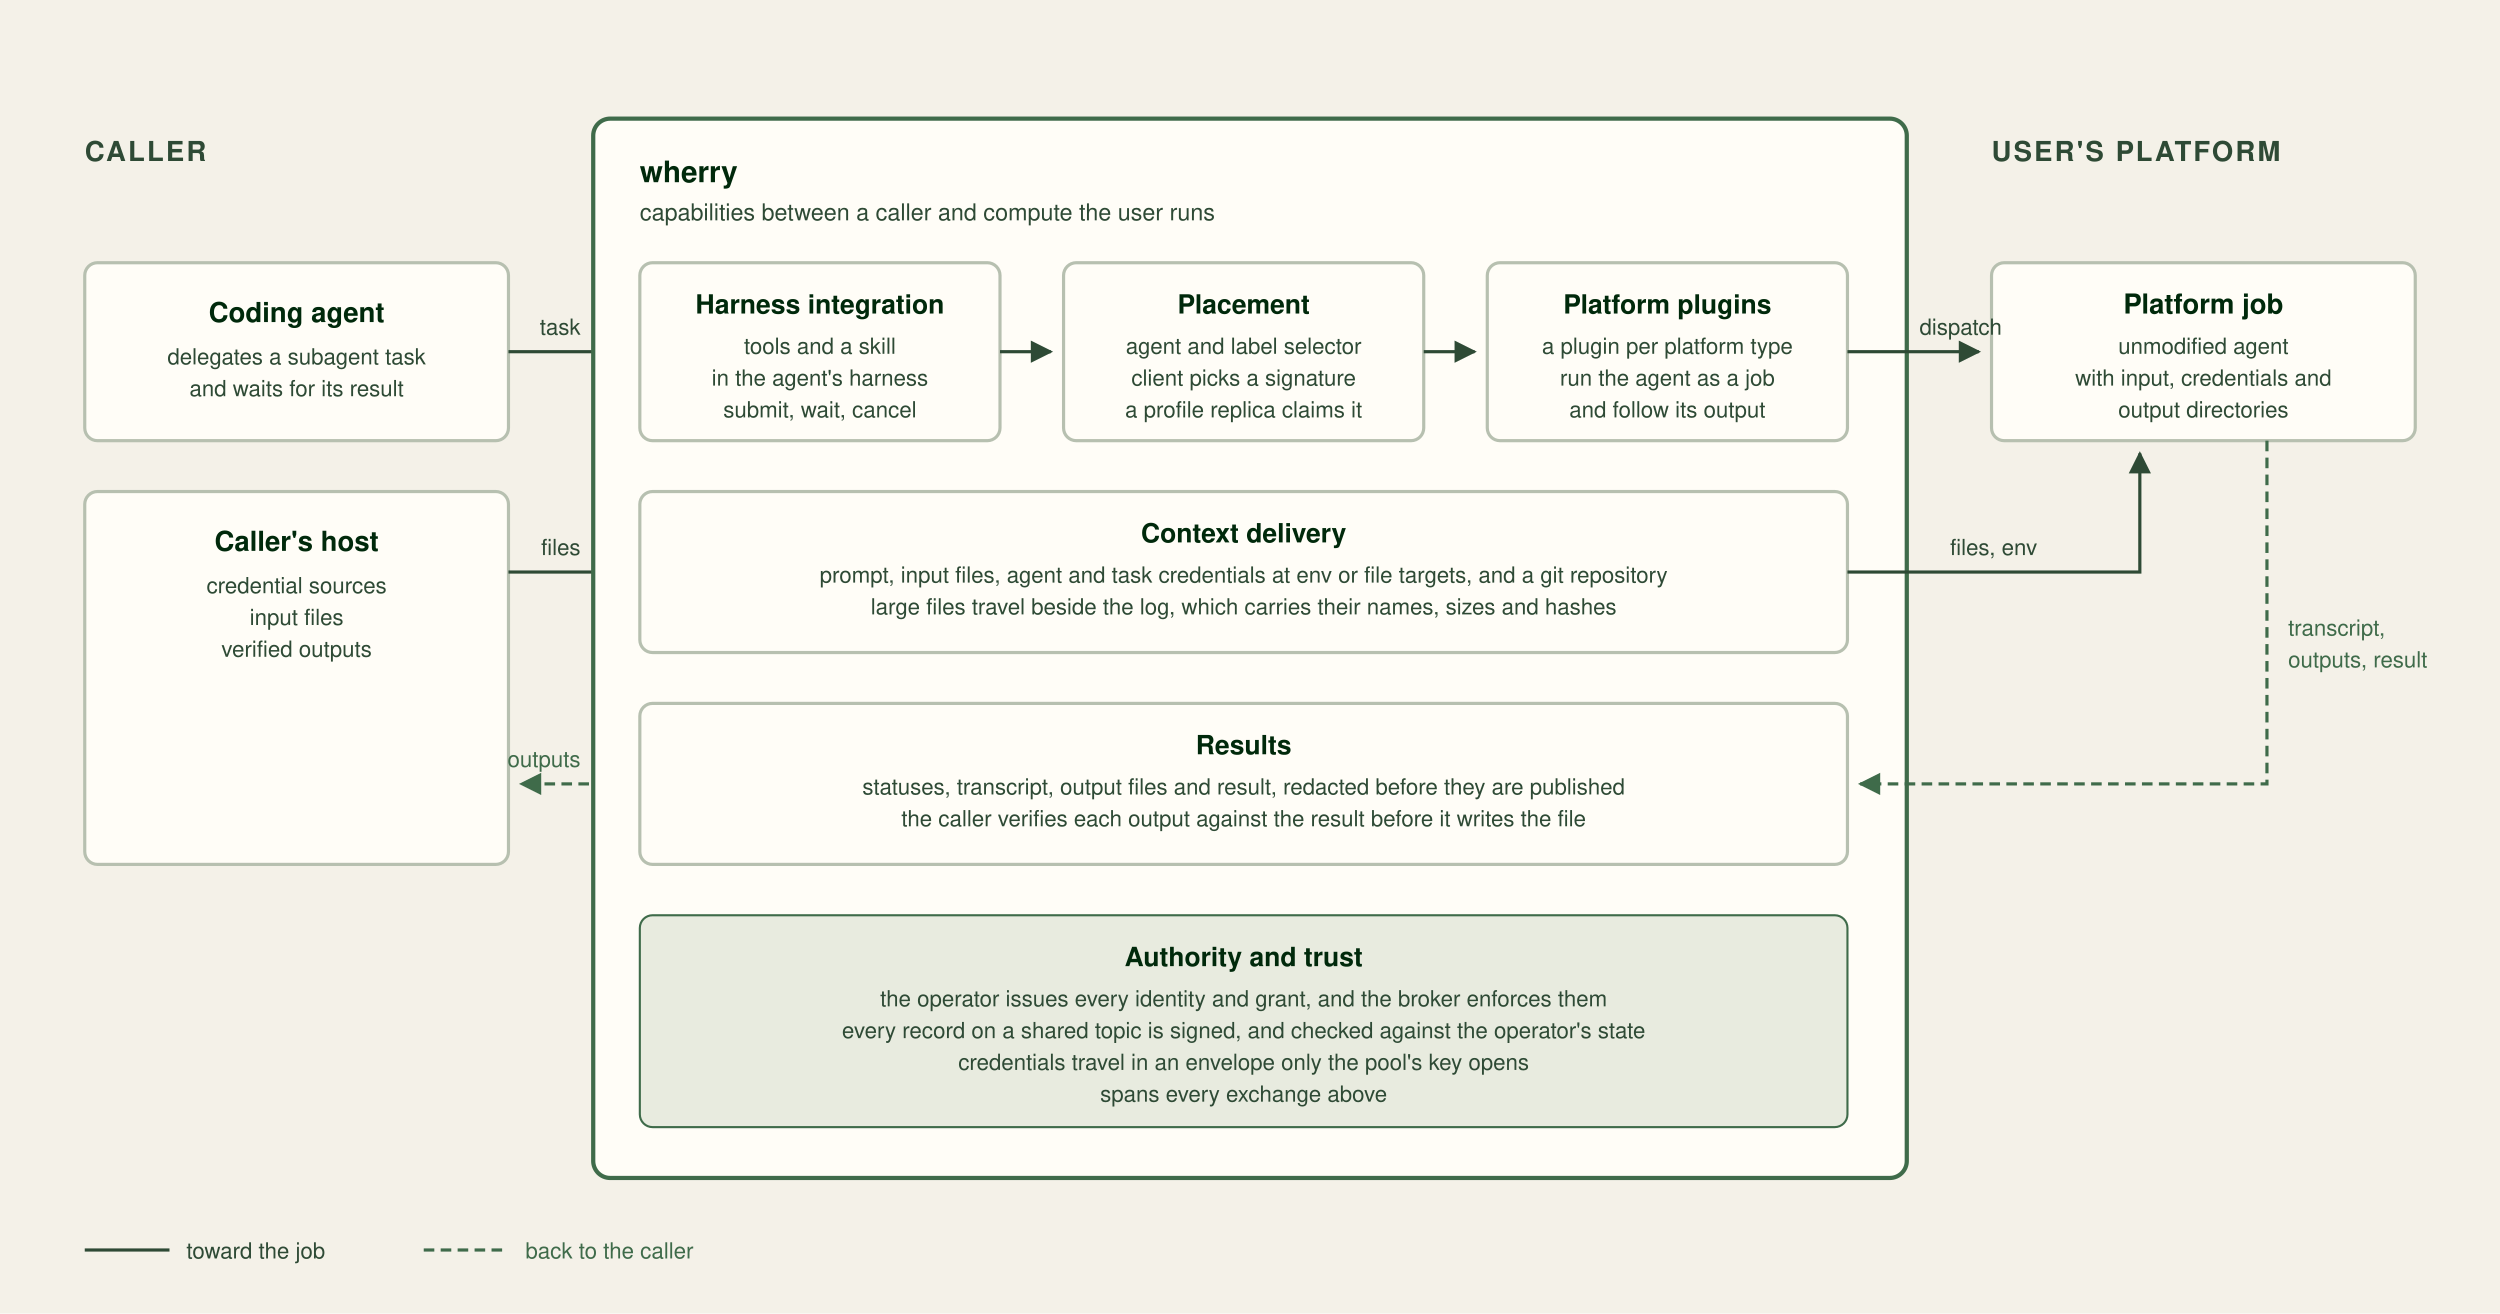
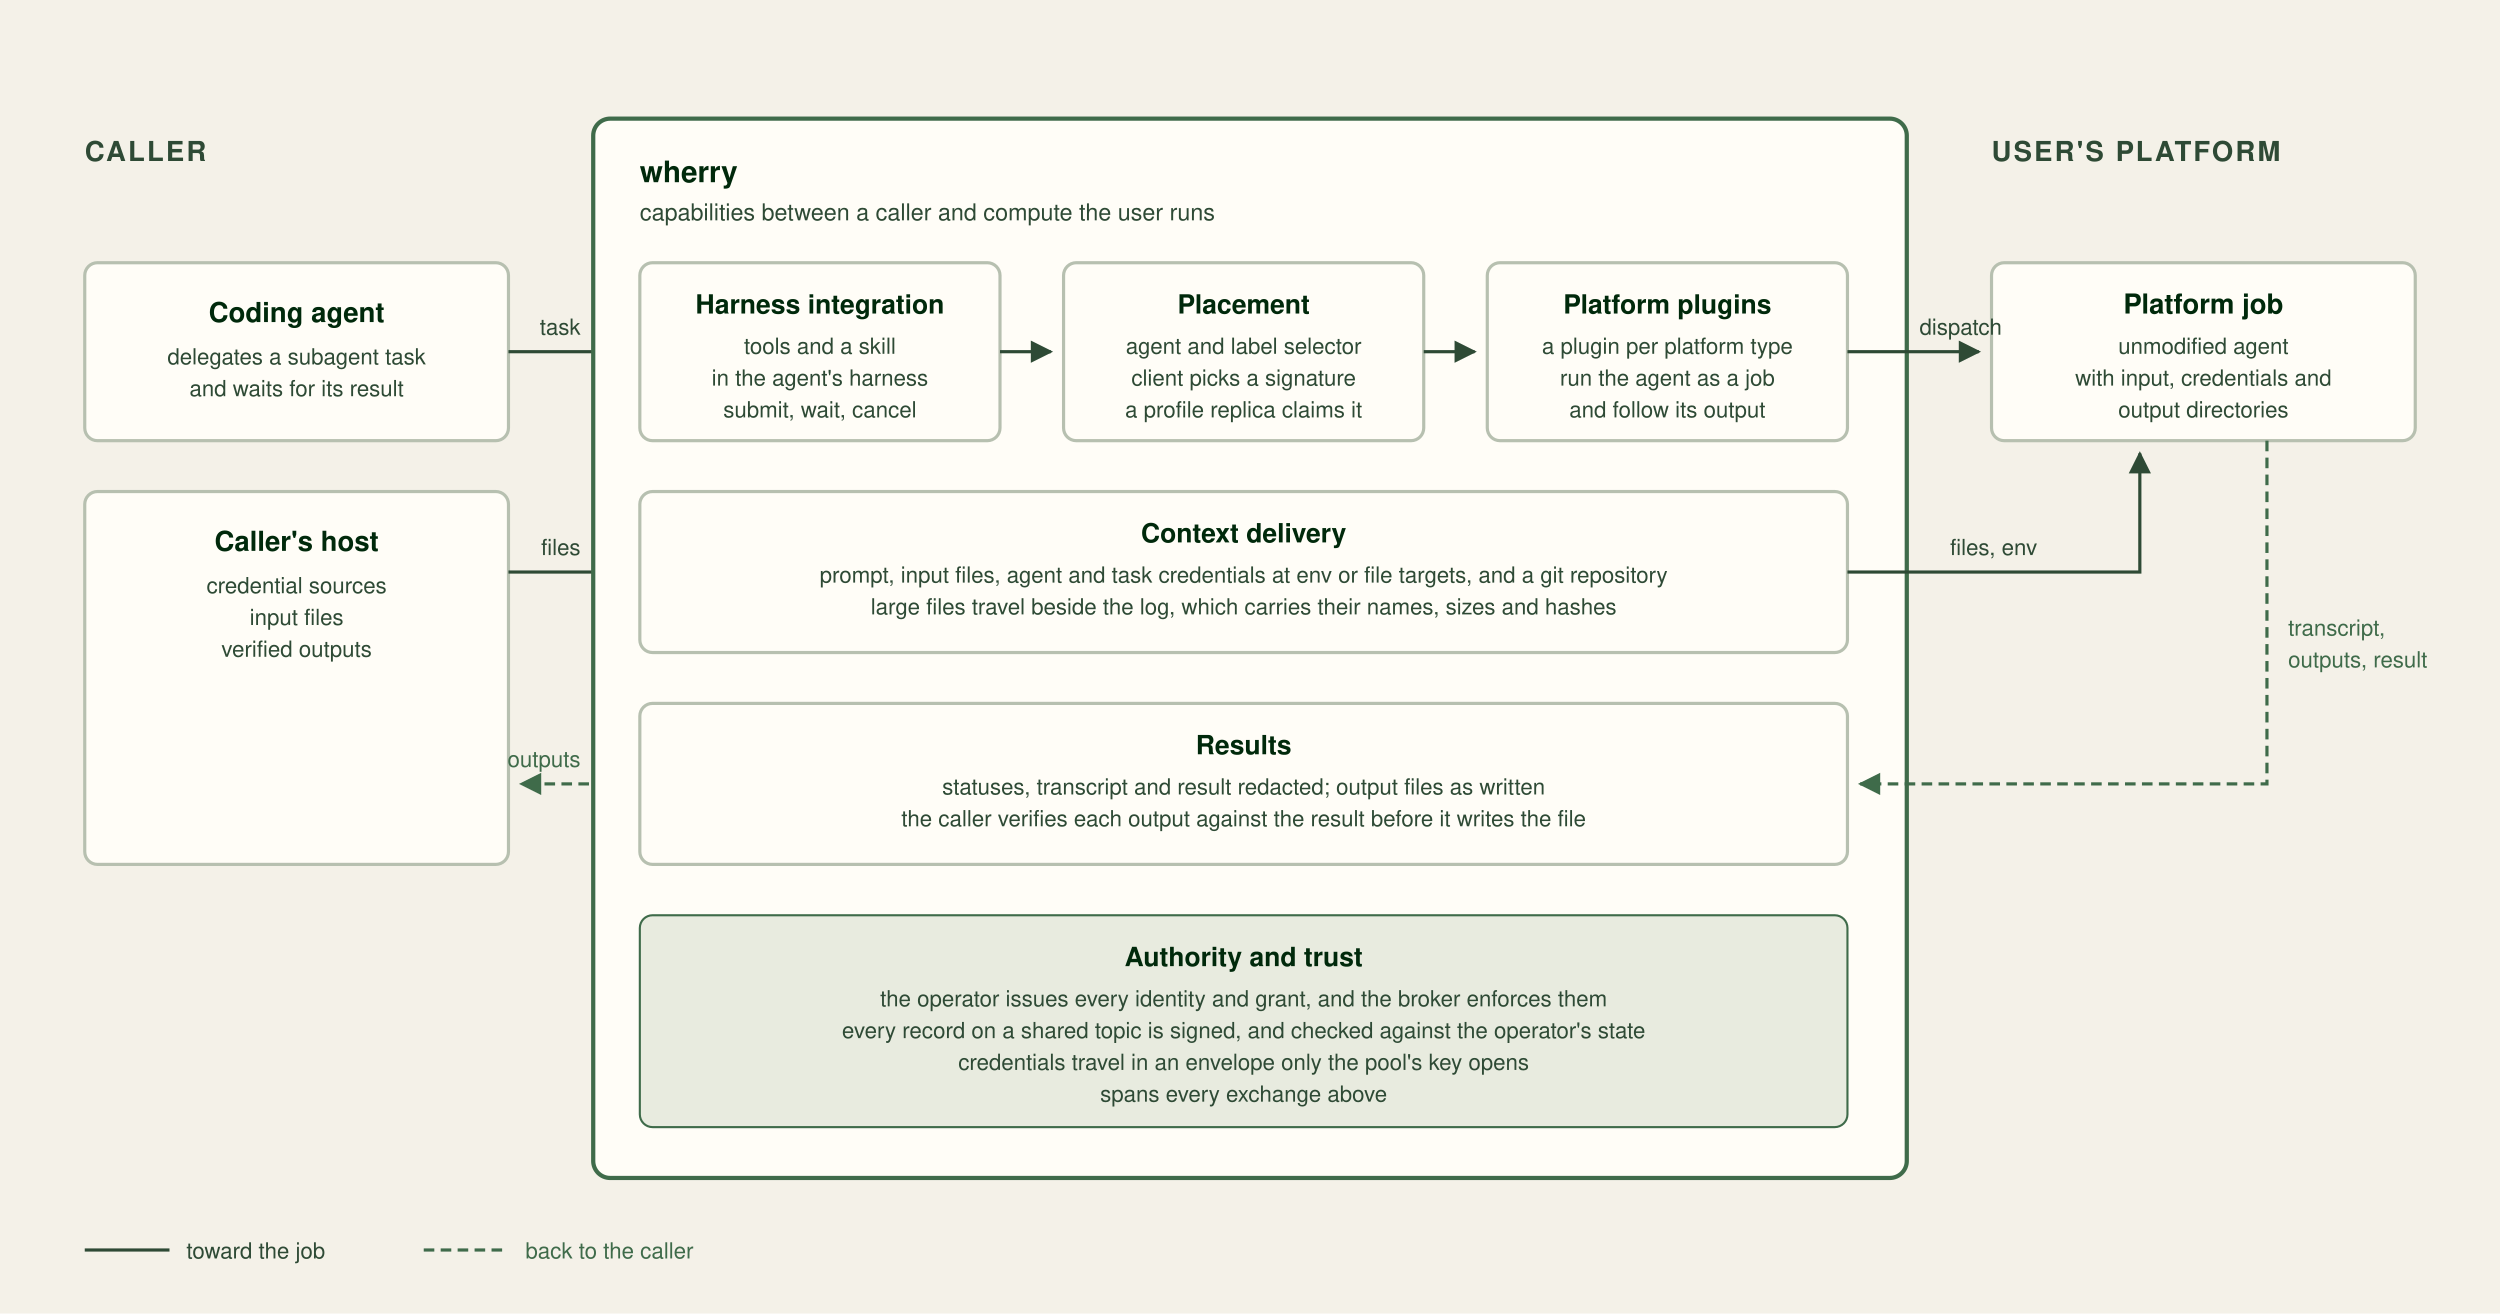
<svg xmlns="http://www.w3.org/2000/svg" viewBox="0 0 1180 620" font-family="Outfit, ui-sans-serif, system-ui, -apple-system, 'Segoe UI', Helvetica, Arial, sans-serif" role="img" aria-labelledby="title desc">
  <defs>
    <marker id="arrow" viewBox="0 0 10 10" refX="9" refY="5" markerWidth="7" markerHeight="7" orient="auto-start-reverse">
      <path d="M 0 0 L 10 5 L 0 10 z" fill="#2e4a35" />
    </marker>
    <marker id="arrow-back" viewBox="0 0 10 10" refX="9" refY="5" markerWidth="7" markerHeight="7" orient="auto-start-reverse">
      <path d="M 0 0 L 10 5 L 0 10 z" fill="#3f6b4a" />
    </marker>
  </defs>
  <rect width="1180" height="620" fill="#f4f1e8" />
  <text x="40" y="76" font-size="13" font-weight="600" fill="#2e4a35" letter-spacing="1">CALLER</text>
  <g font-size="13" fill="#00290b">
    <rect x="40" y="124" width="200" height="84" rx="6" fill="#fffdf7" stroke="#b7c0b0" stroke-width="1.5" />
    <text x="140" y="152" text-anchor="middle" font-weight="600">Coding agent</text>
    <text x="140" y="172" text-anchor="middle" font-size="10.5" fill="#2e4a35">delegates a subagent task</text>
    <text x="140" y="187" text-anchor="middle" font-size="10.5" fill="#2e4a35">and waits for its result</text>
    <rect x="40" y="232" width="200" height="176" rx="6" fill="#fffdf7" stroke="#b7c0b0" stroke-width="1.5" />
    <text x="140" y="260" text-anchor="middle" font-weight="600">Caller's host</text>
    <text x="140" y="280" text-anchor="middle" font-size="10.5" fill="#2e4a35">credential sources</text>
    <text x="140" y="295" text-anchor="middle" font-size="10.5" fill="#2e4a35">input files</text>
    <text x="140" y="310" text-anchor="middle" font-size="10.5" fill="#2e4a35">verified outputs</text>
  </g>
  <path d="M 240 166 H 296" stroke="#2e4a35" stroke-width="1.5" fill="none" marker-end="url(#arrow)" />
  <text x="274" y="158" text-anchor="end" font-size="10.5" fill="#2e4a35">task</text>
  <path d="M 240 270 H 296" stroke="#2e4a35" stroke-width="1.5" fill="none" marker-end="url(#arrow)" />
  <text x="274" y="262" text-anchor="end" font-size="10.5" fill="#2e4a35">files</text>
  <path d="M 302 370 H 246" stroke="#3f6b4a" stroke-width="1.5" stroke-dasharray="5 3" fill="none" marker-end="url(#arrow-back)" />
  <text x="274" y="362" text-anchor="end" font-size="10.5" fill="#3f6b4a">outputs</text>
  <rect x="280" y="56" width="620" height="500" rx="8" fill="#fffdf7" stroke="#3f6b4a" stroke-width="2" />
  <text x="302" y="86" font-size="14" font-weight="700" fill="#00290b">wherry</text>
  <text x="302" y="104" font-size="11" fill="#2e4a35">capabilities between a caller and compute the user runs</text>
  <g font-size="12.5" fill="#00290b">
    <rect x="302" y="124" width="170" height="84" rx="6" fill="#fffdf7" stroke="#b7c0b0" stroke-width="1.5" />
    <text x="387" y="148" text-anchor="middle" font-weight="600">Harness integration</text>
    <text x="387" y="167" text-anchor="middle" font-size="10.5" fill="#2e4a35">tools and a skill</text>
    <text x="387" y="182" text-anchor="middle" font-size="10.5" fill="#2e4a35">in the agent's harness</text>
    <text x="387" y="197" text-anchor="middle" font-size="10.5" fill="#2e4a35">submit, wait, cancel</text>
    <rect x="502" y="124" width="170" height="84" rx="6" fill="#fffdf7" stroke="#b7c0b0" stroke-width="1.5" />
    <text x="587" y="148" text-anchor="middle" font-weight="600">Placement</text>
    <text x="587" y="167" text-anchor="middle" font-size="10.5" fill="#2e4a35">agent and label selector</text>
    <text x="587" y="182" text-anchor="middle" font-size="10.5" fill="#2e4a35">client picks a signature</text>
    <text x="587" y="197" text-anchor="middle" font-size="10.5" fill="#2e4a35">a profile replica claims it</text>
    <rect x="702" y="124" width="170" height="84" rx="6" fill="#fffdf7" stroke="#b7c0b0" stroke-width="1.5" />
    <text x="787" y="148" text-anchor="middle" font-weight="600">Platform plugins</text>
    <text x="787" y="167" text-anchor="middle" font-size="10.5" fill="#2e4a35">a plugin per platform type</text>
    <text x="787" y="182" text-anchor="middle" font-size="10.5" fill="#2e4a35">run the agent as a job</text>
    <text x="787" y="197" text-anchor="middle" font-size="10.5" fill="#2e4a35">and follow its output</text>
    <rect x="302" y="232" width="570" height="76" rx="6" fill="#fffdf7" stroke="#b7c0b0" stroke-width="1.5" />
    <text x="587" y="256" text-anchor="middle" font-weight="600">Context delivery</text>
    <text x="587" y="275" text-anchor="middle" font-size="10.5" fill="#2e4a35">prompt, input files, agent and task credentials at env or file targets, and a git repository</text>
    <text x="587" y="290" text-anchor="middle" font-size="10.5" fill="#2e4a35">large files travel beside the log, which carries their names, sizes and hashes</text>
    <rect x="302" y="332" width="570" height="76" rx="6" fill="#fffdf7" stroke="#b7c0b0" stroke-width="1.5" />
    <text x="587" y="356" text-anchor="middle" font-weight="600">Results</text>
-     <text x="587" y="375" text-anchor="middle" font-size="10.5" fill="#2e4a35">statuses, transcript, output files and result, redacted before they are published</text>
+     <text x="587" y="375" text-anchor="middle" font-size="10.5" fill="#2e4a35">statuses, transcript and result redacted; output files as written</text>
    <text x="587" y="390" text-anchor="middle" font-size="10.5" fill="#2e4a35">the caller verifies each output against the result before it writes the file</text>
    <rect x="302" y="432" width="570" height="100" rx="6" fill="#e8ebdf" stroke="#3f6b4a" stroke-width="1" />
    <text x="587" y="456" text-anchor="middle" font-weight="600">Authority and trust</text>
    <text x="587" y="475" text-anchor="middle" font-size="10.5" fill="#2e4a35">the operator issues every identity and grant, and the broker enforces them</text>
    <text x="587" y="490" text-anchor="middle" font-size="10.5" fill="#2e4a35">every record on a shared topic is signed, and checked against the operator's state</text>
    <text x="587" y="505" text-anchor="middle" font-size="10.5" fill="#2e4a35">credentials travel in an envelope only the pool's key opens</text>
    <text x="587" y="520" text-anchor="middle" font-size="10.5" fill="#2e4a35">spans every exchange above</text>
  </g>
  <path d="M 472 166 H 496" stroke="#2e4a35" stroke-width="1.5" fill="none" marker-end="url(#arrow)" />
  <path d="M 672 166 H 696" stroke="#2e4a35" stroke-width="1.5" fill="none" marker-end="url(#arrow)" />
  <text x="940" y="76" font-size="13" font-weight="600" fill="#2e4a35" letter-spacing="1">USER'S PLATFORM</text>
  <g font-size="13" fill="#00290b">
    <rect x="940" y="124" width="200" height="84" rx="6" fill="#fffdf7" stroke="#b7c0b0" stroke-width="1.5" />
    <text x="1040" y="148" text-anchor="middle" font-weight="600">Platform job</text>
    <text x="1040" y="167" text-anchor="middle" font-size="10.5" fill="#2e4a35">unmodified agent</text>
    <text x="1040" y="182" text-anchor="middle" font-size="10.5" fill="#2e4a35">with input, credentials and</text>
    <text x="1040" y="197" text-anchor="middle" font-size="10.5" fill="#2e4a35">output directories</text>
  </g>
  <path d="M 872 166 H 934" stroke="#2e4a35" stroke-width="1.5" fill="none" marker-end="url(#arrow)" />
  <text x="906" y="158" text-anchor="start" font-size="10.5" fill="#2e4a35">dispatch</text>
  <path d="M 872 270 H 1010 V 214" stroke="#2e4a35" stroke-width="1.5" fill="none" marker-end="url(#arrow)" />
  <text x="941" y="262" text-anchor="middle" font-size="10.5" fill="#2e4a35">files, env</text>
  <path d="M 1070 208 V 370 H 878" stroke="#3f6b4a" stroke-width="1.5" stroke-dasharray="5 3" fill="none" marker-end="url(#arrow-back)" />
  <text x="1080" y="300" font-size="10.5" fill="#3f6b4a">transcript,</text>
  <text x="1080" y="315" font-size="10.5" fill="#3f6b4a">outputs, result</text>
  <g font-size="10.5" fill="#2e4a35">
    <line x1="40" y1="590" x2="80" y2="590" stroke="#2e4a35" stroke-width="1.5" />
    <text x="88" y="594">toward the job</text>
    <line x1="200" y1="590" x2="240" y2="590" stroke="#3f6b4a" stroke-width="1.5" stroke-dasharray="5 3" />
    <text x="248" y="594" fill="#3f6b4a">back to the caller</text>
  </g>
</svg>
